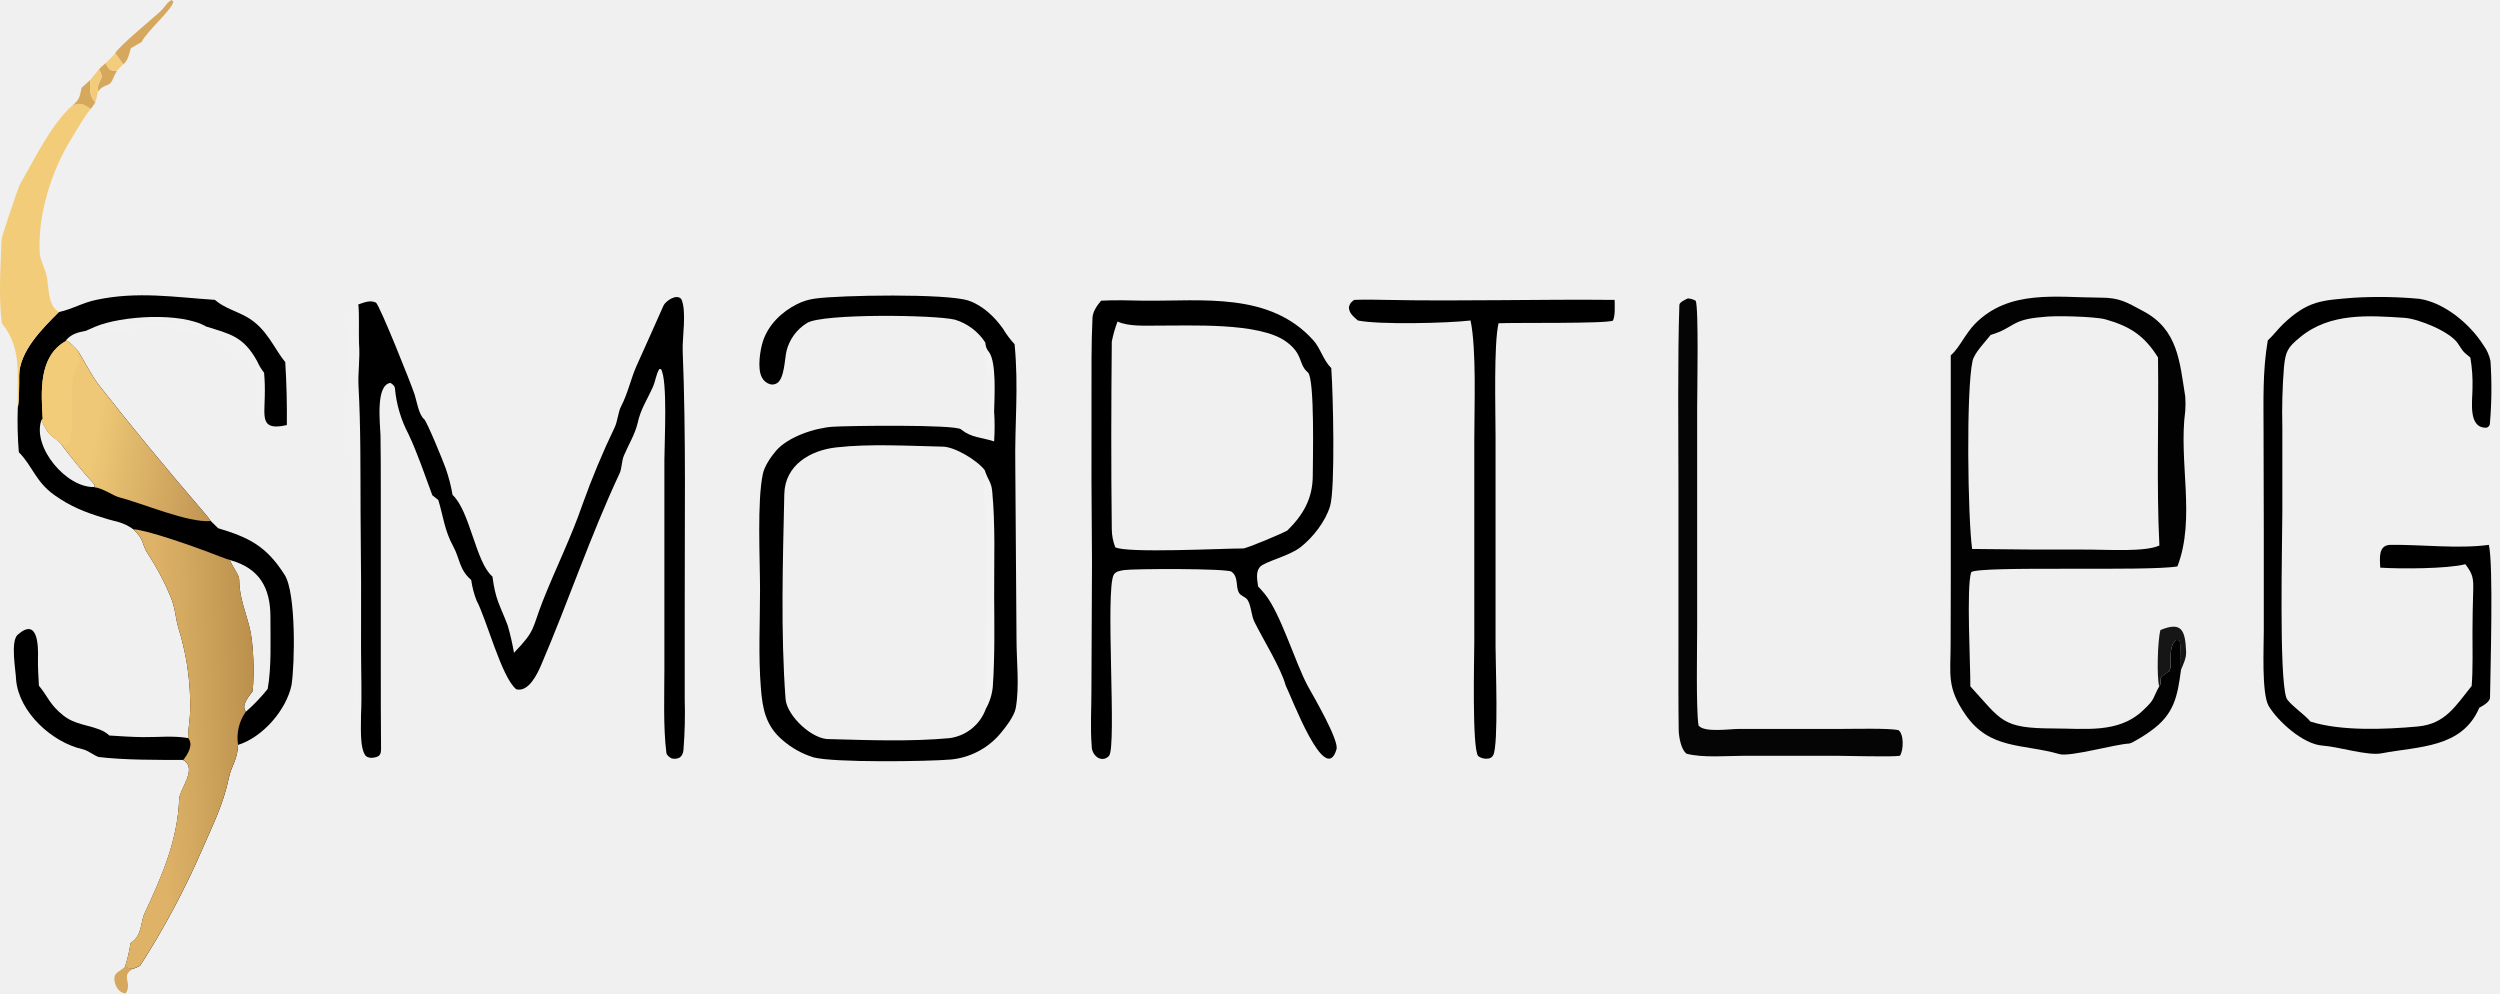
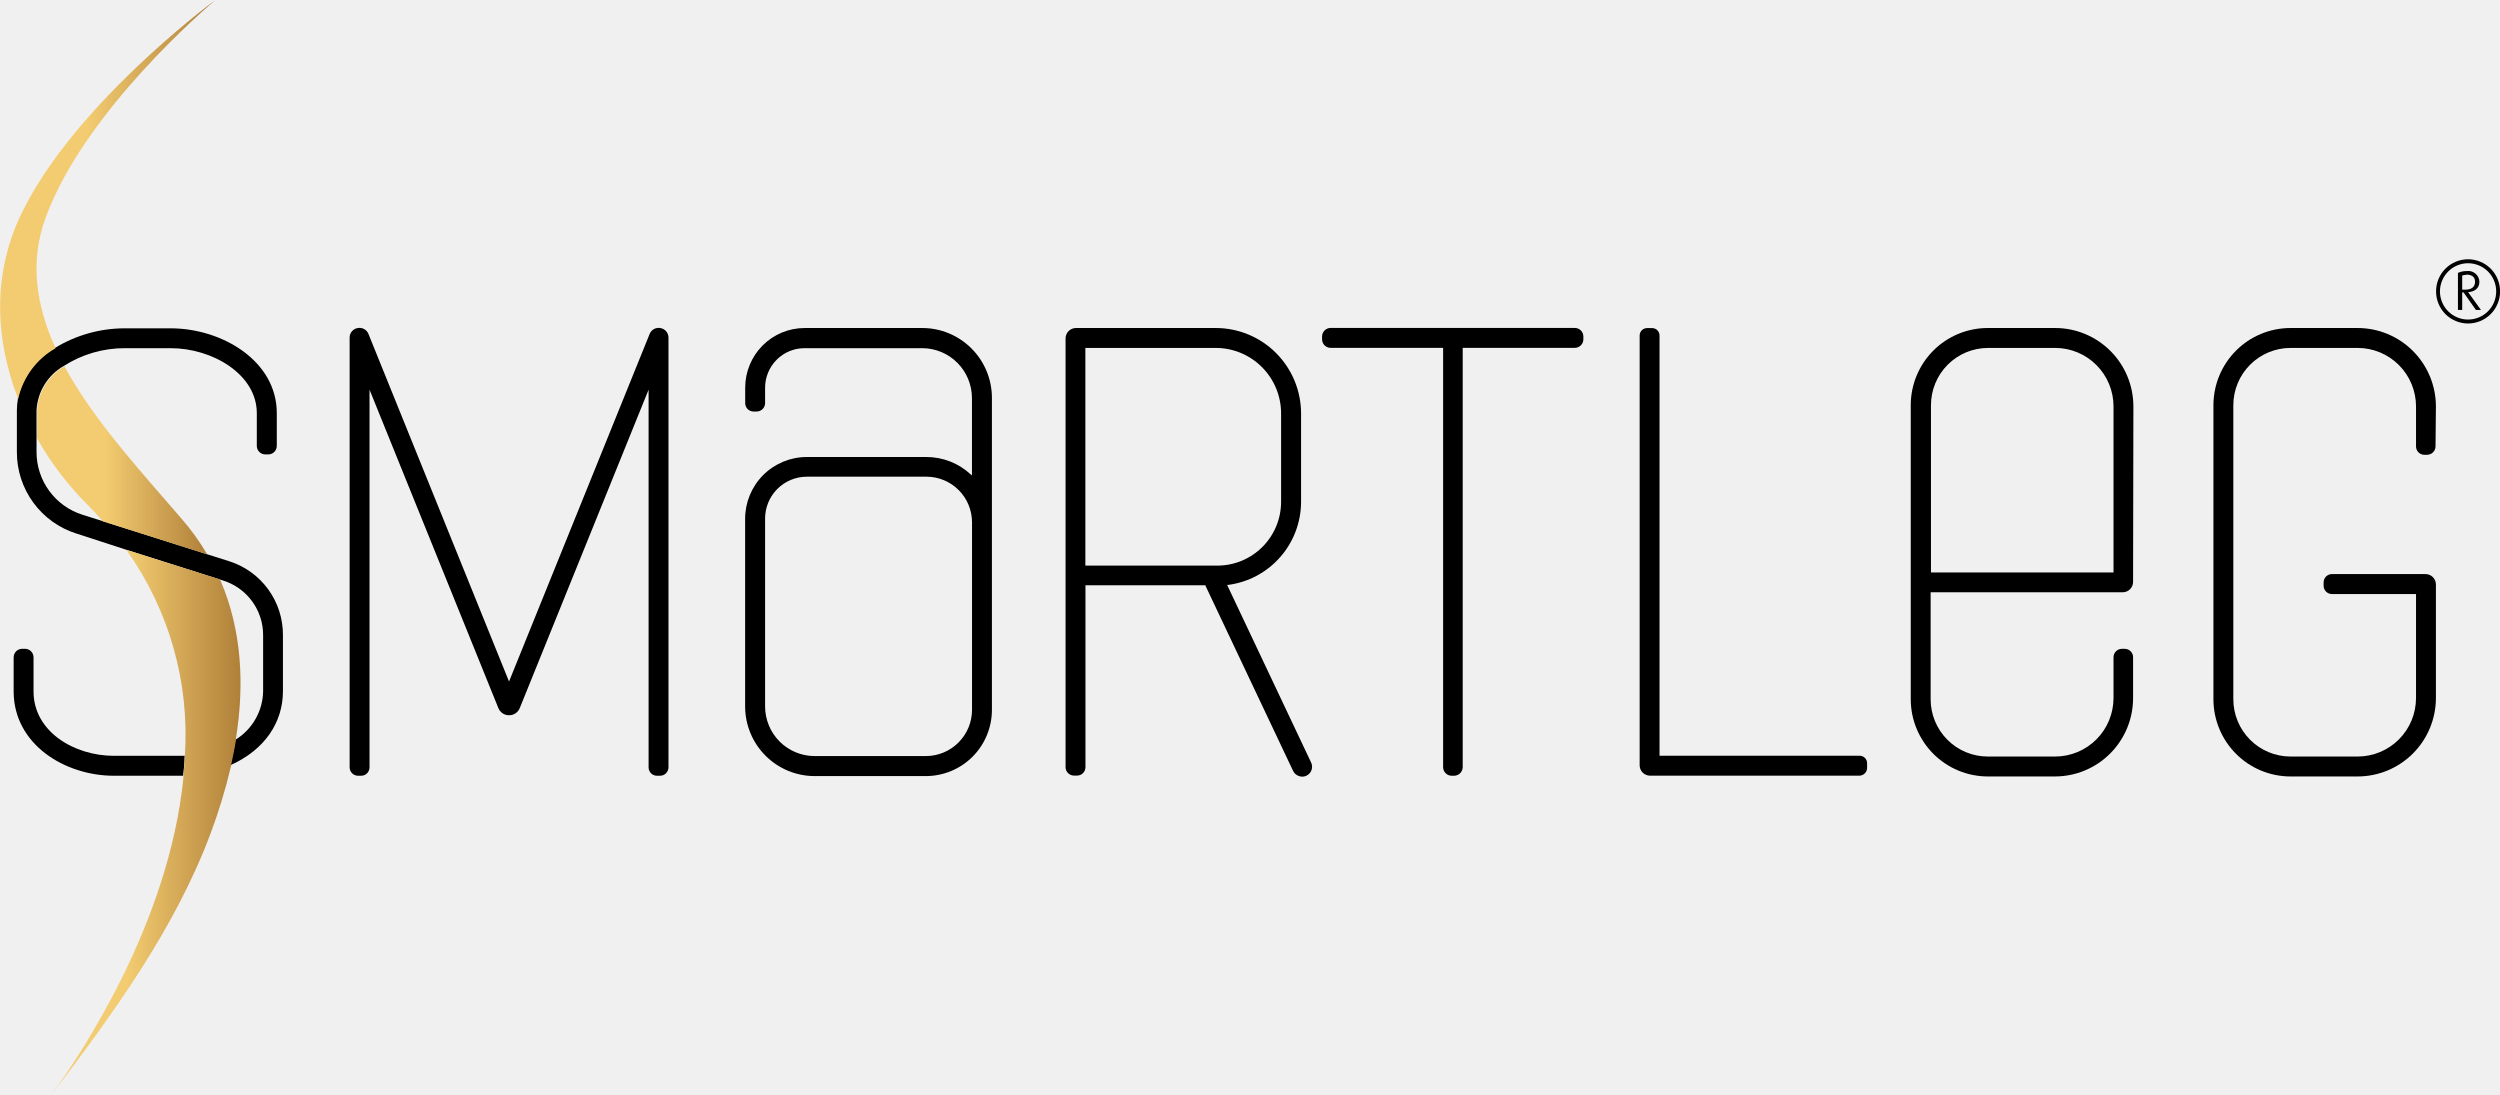
- <svg xmlns="http://www.w3.org/2000/svg" width="151" height="60" viewBox="0 0 151 60" fill="none">
-   <path d="M59.516 20.694C59.087 20.028 58.436 19.537 57.678 19.308C56.474 19.012 49.709 18.929 48.754 19.503C48.131 19.881 47.683 20.489 47.506 21.195C47.391 21.692 47.383 22.845 46.938 23.139C46.875 23.18 46.805 23.208 46.731 23.22C46.657 23.231 46.581 23.227 46.509 23.207C46.403 23.175 46.304 23.122 46.219 23.05C46.134 22.979 46.065 22.89 46.016 22.791C45.735 22.275 45.906 21.162 46.078 20.621C46.405 19.616 47.214 18.835 48.144 18.369C48.492 18.194 48.867 18.08 49.253 18.032C50.733 17.824 57.16 17.718 58.486 18.153C59.337 18.434 60.073 19.133 60.579 19.851C60.779 20.188 61.015 20.504 61.282 20.791C61.534 23.459 61.282 25.617 61.324 28.122L61.397 38.615C61.397 39.945 61.586 41.466 61.349 42.776C61.257 43.272 60.724 43.946 60.396 44.337C59.644 45.213 58.582 45.764 57.433 45.875C56.003 45.997 50.358 46.072 49.143 45.746C48.453 45.535 47.814 45.18 47.27 44.705C46.259 43.852 46.057 42.833 45.958 41.568C45.799 39.618 45.906 37.595 45.906 35.635C45.906 33.736 45.722 30.286 46.078 28.617C46.178 28.147 46.563 27.589 46.871 27.229C47.599 26.38 49.226 25.843 50.319 25.773C51.213 25.716 57.674 25.629 58.049 25.933L58.069 25.954C58.706 26.451 59.235 26.397 60.044 26.661C60.085 26.055 60.085 25.447 60.044 24.84C60.059 23.989 60.196 21.917 59.74 21.272C59.605 21.123 59.525 20.932 59.516 20.731V20.694ZM59.549 42.801C59.781 42.389 59.923 41.931 59.965 41.459C60.088 39.695 60.057 37.833 60.046 36.049C60.034 33.935 60.129 31.738 59.925 29.647C59.871 29.093 59.655 28.977 59.478 28.399C59.037 27.812 57.68 26.988 56.944 26.977C54.878 26.934 52.547 26.79 50.493 27.025C48.933 27.204 47.412 28.095 47.372 29.84C47.285 33.888 47.148 38.178 47.447 42.208C47.524 43.249 49.097 44.716 50.14 44.643C52.522 44.707 54.973 44.799 57.345 44.585C57.842 44.52 58.31 44.32 58.699 44.005C59.088 43.69 59.383 43.273 59.549 42.801Z" fill="black" />
-   <path d="M59.487 28.398C59.664 28.983 59.88 29.1 59.934 29.647C60.142 31.738 60.042 33.935 60.055 36.049C60.055 37.826 60.096 39.688 59.974 41.459C59.932 41.931 59.79 42.389 59.558 42.801C59.41 41.796 59.514 41.207 59.522 40.194L59.547 35.877C59.547 34.487 59.547 33.101 59.547 31.715C59.524 30.891 59.308 29.127 59.487 28.398Z" fill="url(#paint0_linear_2514_1263)" />
-   <path d="M66.507 18.162C67.314 18.114 68.276 18.145 69.11 18.162C72.637 18.195 76.684 17.625 79.316 20.543C79.768 21.044 79.911 21.743 80.413 22.238V22.313C80.517 23.724 80.656 29.5 80.338 30.565C80.059 31.5 79.297 32.471 78.536 33.062C77.851 33.593 76.353 33.93 76.091 34.252C75.829 34.575 75.943 35.047 75.989 35.418C76.124 35.561 76.253 35.709 76.38 35.859C77.358 37.045 78.228 40.035 79 41.454C79.347 42.078 80.883 44.71 80.725 45.255C80.049 47.58 78.003 42.082 77.658 41.408C77.36 40.326 76.305 38.647 75.766 37.559C75.569 37.159 75.583 36.62 75.361 36.248C75.244 36.05 74.945 35.998 74.841 35.813C74.609 35.428 74.828 34.868 74.389 34.533C74.108 34.325 68.494 34.348 67.91 34.431C67.701 34.463 67.391 34.502 67.273 34.708C66.746 35.63 67.458 45.072 66.988 45.647C66.943 45.702 66.887 45.748 66.824 45.781C66.76 45.815 66.691 45.835 66.62 45.84C66.48 45.848 66.343 45.801 66.237 45.709C66.143 45.63 66.067 45.532 66.016 45.421C65.965 45.31 65.938 45.188 65.939 45.066C65.85 43.972 65.922 42.823 65.922 41.722L65.956 33.98C65.925 30.69 65.915 27.399 65.927 24.109C65.927 22.492 65.91 20.794 65.987 19.178C66.01 18.807 66.276 18.433 66.507 18.162ZM77.76 32.039C78.721 31.092 79.285 30.106 79.291 28.736C79.291 27.904 79.422 22.91 79 22.494L78.956 22.457C78.415 21.964 78.727 21.4 77.689 20.638C76.072 19.452 71.888 19.681 69.876 19.667C69.16 19.667 68.155 19.725 67.498 19.421C67.349 19.815 67.233 20.221 67.152 20.634C67.117 24.417 67.106 28.206 67.152 31.989C67.159 32.352 67.23 32.712 67.36 33.052C68.014 33.428 73.912 33.123 75.082 33.127C75.278 33.137 77.439 32.228 77.76 32.039Z" fill="black" />
-   <path d="M117.826 21.463L117.849 21.444C118.344 21.007 118.702 20.169 119.279 19.572C121.345 17.46 124.206 17.97 126.877 17.978C128.024 17.978 128.438 18.248 129.439 18.787C131.557 19.896 131.651 21.852 131.99 23.96C132.009 24.244 132.009 24.529 131.99 24.813C131.574 27.886 132.633 31.307 131.517 34.21C129.813 34.526 119.566 34.16 119.06 34.557C118.76 35.446 119.023 40.267 119.008 41.455C120.916 43.535 120.891 43.991 124.041 43.999C125.914 43.999 127.939 44.307 129.401 42.942C130.207 42.191 129.969 42.264 130.419 41.45C130.714 41.107 130.111 41.074 131.02 40.539C131.278 40.123 130.868 39.083 131.459 38.646L131.638 38.673C131.755 38.927 131.709 40.044 131.73 40.471C131.522 42.069 131.313 43.153 129.903 44.151C129.734 44.295 128.765 44.907 128.602 44.911C127.812 44.94 125.017 45.728 124.399 45.55C122.162 44.907 120.184 45.294 118.717 43.171C117.568 41.507 117.818 40.747 117.818 38.887L117.828 34.726L117.826 21.463ZM120.234 20.231C119.919 20.637 119.254 21.309 119.143 21.796C118.748 23.573 118.854 31.261 119.116 33.157C121.474 33.191 123.826 33.204 126.172 33.194C127.248 33.194 129.589 33.35 130.427 32.947C130.246 29.33 130.396 25.281 130.344 21.59C129.534 20.29 128.665 19.707 127.162 19.287C126.538 19.116 124.041 19.045 123.378 19.149C121.432 19.299 121.705 19.79 120.234 20.231Z" fill="black" fill-opacity="0.99" />
-   <path d="M3.554 18.85C4.464 18.642 4.932 18.299 5.814 18.111C8.311 17.581 10.548 17.951 12.978 18.111L13.003 18.132C13.538 18.594 14.251 18.782 14.876 19.129C16.124 19.814 16.559 21.077 17.229 21.867C17.308 23.134 17.34 24.402 17.325 25.673C15.727 26.039 15.974 25.215 15.991 23.95C16.006 23.471 15.993 22.992 15.951 22.514C15.783 22.303 15.643 22.07 15.535 21.822C14.703 20.307 13.893 20.174 12.452 19.722C10.939 18.844 7.337 19.064 5.745 19.735L5.186 19.982C4.701 20.076 4.337 20.159 3.993 20.54C4.256 20.718 4.493 20.932 4.697 21.177C5.113 21.828 5.496 22.633 5.974 23.257C7.976 25.812 10.044 28.297 12.158 30.76C12.339 30.968 12.574 31.243 12.724 31.464L13.176 31.905C15.001 32.452 16.076 32.96 17.194 34.724C17.889 35.819 17.807 40.103 17.61 41.37C17.3 42.881 15.864 44.531 14.38 44.992C14.355 45.871 13.983 46.241 13.833 46.948C13.488 48.598 12.868 49.797 12.208 51.318C11.152 53.753 9.9 56.098 8.463 58.33C8.334 58.404 8.198 58.465 8.057 58.511C7.753 58.48 7.753 58.53 7.56 58.365C7.708 57.908 7.817 57.439 7.886 56.963C8.606 56.507 8.471 55.729 8.729 55.176C9.794 52.887 10.72 50.796 10.826 48.241C10.849 47.67 11.96 46.403 11.066 45.906C11.32 45.567 11.69 45.011 11.357 44.585C11.378 43.765 11.524 43.326 11.488 42.325C11.461 40.832 11.221 39.351 10.774 37.926C10.585 37.285 10.6 36.74 10.292 36.01C9.91 35.1 9.445 34.228 8.902 33.405C8.529 32.816 8.754 32.633 8.053 31.969C7.383 31.497 7.002 31.526 6.299 31.293C5.132 30.941 4.253 30.594 3.269 29.891C2.148 29.087 1.952 28.132 1.137 27.312C1.064 26.413 1.043 25.51 1.074 24.608C1.159 24.275 1.162 23.097 1.157 22.698C1.153 21.239 2.57 19.828 3.554 18.85ZM14.855 42.987C15.332 42.568 15.771 42.108 16.168 41.613C16.405 40.288 16.332 38.623 16.334 37.265C16.334 35.5 15.673 34.318 13.887 33.825C13.958 34.1 14.443 34.722 14.445 34.972C14.455 36.091 14.828 36.913 15.08 37.92C15.319 38.883 15.371 40.719 15.258 41.751C15.032 42.065 14.537 42.616 14.855 42.978V42.987ZM5.7 29.427L5.725 29.285C5.008 28.505 4.332 27.687 3.7 26.836C3.045 26.147 3.028 26.491 2.497 25.38C1.94 27.025 4.016 29.477 5.706 29.418L5.7 29.427Z" fill="black" />
-   <path d="M8.057 31.969C8.889 32.008 11.696 33.009 12.591 33.348C12.766 33.417 13.785 33.816 13.887 33.816C13.958 34.091 14.443 34.713 14.445 34.963C14.455 36.082 14.828 36.904 15.079 37.911C15.319 38.875 15.371 40.71 15.258 41.742C15.032 42.065 14.536 42.616 14.855 42.978C14.438 43.559 14.267 44.28 14.378 44.986C14.353 45.864 13.981 46.234 13.831 46.942C13.486 48.592 12.866 49.79 12.206 51.311C11.15 53.746 9.897 56.092 8.461 58.323C8.332 58.397 8.196 58.458 8.055 58.504C7.751 58.473 7.751 58.523 7.558 58.359C7.706 57.901 7.815 57.432 7.884 56.956C8.604 56.501 8.469 55.722 8.727 55.169C9.792 52.88 10.718 50.789 10.824 48.234C10.847 47.664 11.958 46.397 11.064 45.899C11.318 45.56 11.688 45.005 11.355 44.578C11.376 43.758 11.521 43.319 11.486 42.318C11.459 40.828 11.219 39.349 10.774 37.926C10.585 37.285 10.6 36.74 10.292 36.01C9.91 35.1 9.445 34.228 8.902 33.404C8.533 32.816 8.758 32.633 8.057 31.969Z" fill="url(#paint1_linear_2514_1263)" />
-   <path d="M2.499 25.383L2.58 25.305C2.484 23.672 2.316 21.539 3.968 20.605L3.995 20.547C4.258 20.725 4.495 20.939 4.698 21.184C5.115 21.835 5.497 22.64 5.976 23.264C7.978 25.82 10.046 28.304 12.16 30.767C12.341 30.976 12.576 31.25 12.726 31.471C11.371 31.591 8.602 30.397 7.183 30.033C6.846 29.945 6.192 29.475 5.705 29.432L5.73 29.29C5.011 28.509 4.333 27.691 3.7 26.839C3.046 26.148 3.03 26.491 2.499 25.383Z" fill="url(#paint2_linear_2514_1263)" />
-   <path d="M2.499 25.383L2.58 25.305C2.484 23.672 2.316 21.539 3.968 20.605L3.995 20.547C4.258 20.725 4.495 20.939 4.698 21.184V21.242C4.727 21.457 4.771 21.67 4.832 21.878C3.901 22.813 4.698 25.865 4.116 26.804C3.908 26.914 3.974 26.885 3.7 26.837C3.046 26.148 3.03 26.491 2.499 25.383Z" fill="#F3CC79" />
-   <path d="M31.045 39.431C32.38 38.035 32.108 38.027 32.774 36.327C33.533 34.392 34.496 32.471 35.179 30.478C35.749 28.885 36.401 27.323 37.133 25.798C37.297 25.455 37.341 24.876 37.511 24.55C37.928 23.755 38.102 22.864 38.458 22.074C38.991 20.888 39.548 19.654 40.077 18.455C40.189 18.203 40.861 17.708 41.153 18.068C41.486 18.784 41.203 20.407 41.234 21.189C41.442 26.379 41.348 31.593 41.357 36.774V42.23C41.387 43.258 41.362 44.286 41.28 45.311C41.234 45.738 40.968 45.888 40.568 45.811C40.439 45.734 40.268 45.623 40.25 45.471C40.056 43.963 40.127 41.984 40.129 40.461V27.769C40.129 26.776 40.337 22.933 39.921 22.292H39.821C39.63 22.598 39.588 23.029 39.434 23.372C39.097 24.127 38.685 24.729 38.514 25.553C38.344 26.254 37.957 26.868 37.682 27.523C37.549 27.829 37.559 28.301 37.428 28.582C35.656 32.363 34.33 36.333 32.682 40.176C32.453 40.711 31.925 41.824 31.182 41.633C30.285 40.896 29.403 37.434 28.781 36.264C28.627 35.866 28.519 35.451 28.46 35.028C27.73 34.404 27.786 33.753 27.374 32.999C26.844 32.026 26.779 31.202 26.473 30.197L26.113 29.914C25.672 28.726 25.212 27.359 24.669 26.212C24.218 25.357 23.941 24.42 23.854 23.457C23.833 23.289 23.714 23.218 23.585 23.127C22.668 23.241 22.961 25.611 22.982 26.285C22.996 27.349 23.002 28.414 23 29.479V40.155C23 41.834 23 43.518 23.015 45.199C23.015 45.578 22.938 45.709 22.551 45.763C22.473 45.778 22.393 45.778 22.316 45.761C22.238 45.745 22.164 45.713 22.099 45.667C21.696 45.199 21.817 43.734 21.806 43.151C21.862 42.022 21.806 40.415 21.806 39.244C21.819 36.489 21.809 33.734 21.777 30.979C21.765 28.424 21.794 25.896 21.654 23.341C21.608 22.488 21.758 21.697 21.683 20.73C21.66 20.087 21.71 18.955 21.64 18.389C21.983 18.276 22.351 18.104 22.703 18.276C22.911 18.38 24.852 23.224 25.05 23.853C25.179 24.269 25.296 25.049 25.622 25.324C25.789 25.463 26.804 27.945 26.919 28.287C27.103 28.809 27.242 29.347 27.335 29.893C28.394 30.873 28.733 33.977 29.744 34.824C29.931 36.241 30.16 36.462 30.666 37.777C30.823 38.321 30.949 38.873 31.045 39.431Z" fill="black" />
-   <path d="M142.162 17.983C143.487 17.905 144.815 17.927 146.136 18.05C147.663 18.283 149.209 19.59 150.008 20.863C150.214 21.143 150.356 21.465 150.425 21.806C150.509 23.059 150.498 24.316 150.391 25.568C150.379 25.741 150.31 25.761 150.204 25.832C149.051 25.894 149.338 24.217 149.338 23.491C149.359 22.856 149.316 22.22 149.209 21.594C148.681 21.177 148.779 21.209 148.44 20.722C147.953 20.02 146.099 19.265 145.252 19.199C143.075 19.053 140.735 18.88 138.937 20.36C138.165 20.984 138.046 21.234 137.951 22.18C137.856 23.383 137.823 24.59 137.853 25.797V30.922C137.853 32.723 137.645 40.842 138.094 42.141C138.215 42.49 139.207 43.156 139.551 43.583C141.398 44.172 144.085 44.057 146.016 43.882C147.701 43.73 148.304 42.653 149.289 41.431C149.37 40.48 149.336 39.113 149.338 38.131C149.338 37.336 149.357 36.537 149.38 35.742C149.403 34.948 149.38 34.702 148.908 34.078C147.838 34.359 144.954 34.367 143.766 34.286C143.745 33.733 143.627 32.917 144.39 32.909C146.24 32.886 148.504 33.162 150.329 32.909C150.608 34.176 150.42 40.435 150.398 42.122C150.398 42.393 149.981 42.621 149.75 42.746C148.71 45.197 146.084 45.073 143.843 45.501C143.001 45.663 141.253 45.1 140.273 45.033C139.12 44.954 137.58 43.577 137.014 42.617C136.598 41.816 136.733 39.117 136.733 38.106V32.047L136.719 26.069C136.719 24.197 136.654 22.411 136.975 20.559C137.208 20.362 137.616 19.848 137.886 19.588C139.405 18.14 140.242 18.142 142.162 17.983Z" fill="black" />
-   <path d="M81.792 18.114C82.431 18.087 83.099 18.098 83.74 18.114C88.317 18.206 92.943 18.066 97.524 18.114C97.524 18.478 97.57 19.051 97.422 19.363C97.073 19.56 91.457 19.477 90.512 19.525C90.217 20.788 90.331 24.768 90.331 26.312V39.034C90.331 40.11 90.523 44.989 90.19 45.611C90.161 45.667 90.118 45.715 90.067 45.752C90.015 45.788 89.955 45.811 89.892 45.819C89.678 45.851 89.46 45.798 89.285 45.672C88.9 45.216 89.047 39.691 89.047 38.751V26.535C89.047 24.625 89.187 21.102 88.821 19.358C87.462 19.521 83.292 19.621 82.019 19.358C81.757 19.125 81.476 18.926 81.474 18.547C81.551 18.291 81.596 18.268 81.792 18.114Z" fill="black" />
-   <path d="M101.948 18.023C102.113 18.035 102.272 18.082 102.416 18.163C102.61 18.487 102.508 23.781 102.508 24.599V37.932C102.508 39.116 102.435 42.84 102.591 43.818C102.932 44.266 104.464 44.026 105.046 44.026H111.299C112.011 44.026 114.064 43.976 114.659 44.097C115.005 44.326 114.984 45.31 114.755 45.649C114.26 45.73 111.634 45.649 110.885 45.649H105.408C104.343 45.649 102.857 45.785 101.871 45.525C101.534 45.289 101.397 44.484 101.393 44.085C101.37 42.406 101.378 40.724 101.378 39.045V29.363C101.378 26.303 101.324 21.594 101.434 18.419C101.432 18.259 101.788 18.096 101.948 18.023Z" fill="black" fill-opacity="0.98" />
-   <path d="M4.395 6.351C4.849 6.237 4.905 6.229 5.298 6.462C5.36 6.499 5.423 6.537 5.483 6.576C5.032 7.111 4.697 7.766 4.32 8.366C3.107 10.313 2.285 12.943 2.397 15.232C2.422 15.711 2.66 16.083 2.782 16.528C2.991 17.259 2.818 18.401 3.554 18.844C2.57 19.822 1.153 21.233 1.162 22.689C1.162 23.089 1.162 24.267 1.078 24.599C0.983 22.804 1.407 21.131 0.123 19.539C-0.104 18.16 0.042 15.887 0.094 14.464C0.094 14.308 1.105 11.31 1.199 11.146C2.06 9.66 3.09 7.485 4.395 6.351Z" fill="#F3CC79" />
-   <path d="M11.072 45.9C9.545 45.9 7.475 45.91 5.956 45.723C5.631 45.608 5.332 45.332 4.995 45.255C3.137 44.839 1.147 43.014 0.973 41.07C0.96 40.533 0.615 38.738 1.07 38.336C2.279 37.271 2.319 38.977 2.294 39.772C2.281 40.273 2.323 40.931 2.35 41.414C2.92 42.106 2.993 42.562 3.854 43.238C4.716 43.915 5.935 43.782 6.603 44.424C7.279 44.47 7.958 44.514 8.634 44.522C9.558 44.533 10.45 44.425 11.364 44.578C11.699 45.005 11.326 45.565 11.072 45.9Z" fill="black" />
-   <path d="M21.709 20.727C21.784 21.694 21.634 22.485 21.68 23.338C21.819 25.893 21.79 28.421 21.803 30.976C21.833 33.731 21.843 36.486 21.832 39.241C21.832 40.412 21.878 42.019 21.832 43.148C21.401 43.502 21.998 45.288 21.387 45.614C21.274 45.479 21.343 33.044 21.345 31.659C21.345 29.557 21.093 26.084 21.16 24.016C21.155 23.659 21.17 23.302 21.205 22.947C21.497 21.819 21.707 21.892 21.709 20.727Z" fill="url(#paint3_linear_2514_1263)" />
-   <path d="M5.748 19.742C6.917 20.125 9.035 19.136 10.406 19.534C11.031 19.715 11.846 20.1 12.454 19.742C13.896 20.193 14.703 20.326 15.538 21.841C15.645 22.089 15.785 22.322 15.954 22.534C15.995 23.011 16.008 23.491 15.993 23.97C15.901 24.331 15.85 24.702 15.839 25.075L15.743 24.9C15.706 24.956 15.656 25.003 15.598 25.037C15.294 24.721 15.598 22.599 15.39 22.349C14.672 21.541 13.725 20.876 12.96 20.089C12.791 20.089 11.21 20.131 11.133 20.089C9.287 19.178 7.822 20.224 5.947 20.104C5.652 20.083 5.423 20.12 5.188 19.995L5.748 19.742Z" fill="#FEFDFE" fill-opacity="0.05" />
-   <path d="M13.178 31.9C14.905 31.307 17.015 33.512 17.672 34.875C18.213 35.995 18.592 40.602 17.909 41.633L17.789 41.673C17.709 41.583 17.648 41.478 17.608 41.365C17.816 40.098 17.891 35.814 17.192 34.719C16.078 32.955 15.002 32.455 13.178 31.9Z" fill="#FEFDFE" fill-opacity="0.02" />
-   <path d="M130.491 38.054C131.771 37.526 131.988 38.054 132.042 39.365C132.058 39.758 131.873 40.112 131.723 40.478C131.702 40.052 131.748 38.934 131.632 38.681L131.453 38.654C130.862 39.093 131.272 40.137 131.014 40.547C130.104 41.082 130.708 41.115 130.412 41.458C130.263 40.859 130.317 38.697 130.491 38.054Z" fill="black" fill-opacity="0.91" />
-   <path d="M59.478 21.758C59.503 21.922 59.54 22.351 59.627 22.445L59.879 22.316C60.069 23.127 59.848 24.142 60.048 24.831C60.088 25.437 60.088 26.046 60.048 26.652C59.239 26.387 58.71 26.444 58.073 25.944C58.312 25.944 59.322 25.905 59.48 25.784C59.615 24.964 59.378 22.865 59.478 21.758Z" fill="#FEFDFE" fill-opacity="0.04" />
-   <path d="M6.956 3.221C7.147 2.805 9.295 1.069 9.753 0.624C9.961 0.416 10.108 0.11 10.377 0L10.47 0.092C10.447 0.529 8.918 1.831 8.546 2.543L7.903 2.909C7.799 3.267 7.732 3.666 7.435 3.891C7.356 3.741 7.068 3.373 6.956 3.221Z" fill="#D6A85C" fill-opacity="0.99" />
-   <path d="M21.148 24.017C20.875 22.906 21.229 20.222 21.186 18.967C21.186 18.936 21.52 18.701 21.548 18.437L21.664 18.387C21.735 18.953 21.685 20.085 21.708 20.727C21.708 21.893 21.5 21.82 21.194 22.948C21.159 23.303 21.143 23.66 21.148 24.017Z" fill="#FEFDFE" fill-opacity="0.07" />
-   <path d="M7.566 58.359C7.76 58.524 7.76 58.474 8.064 58.505C7.231 58.936 8.028 59.337 7.594 60.001C7.177 59.982 6.934 59.55 6.909 59.156C6.882 58.69 7.298 58.684 7.566 58.359Z" fill="#D6A85C" fill-opacity="0.99" />
-   <path d="M4.926 5.305L5.454 4.824C5.429 5.409 5.371 5.729 5.758 6.185C5.677 6.322 5.585 6.453 5.483 6.576C5.423 6.537 5.36 6.499 5.298 6.462C4.905 6.229 4.849 6.237 4.395 6.351C4.819 5.989 4.809 5.848 4.926 5.305Z" fill="#D6A85C" />
-   <path d="M5.972 4.187C6.076 4.07 6.251 3.925 6.372 3.816C6.596 4.185 6.623 4.299 7.069 4.274C6.977 4.421 6.897 4.576 6.831 4.736C6.623 5.323 6.313 4.992 5.912 5.545C5.831 4.738 6.405 4.903 5.972 4.187Z" fill="#D6A85C" fill-opacity="0.99" />
-   <path d="M59.515 20.691V20.721C59.525 20.922 59.604 21.113 59.74 21.262C60.196 21.907 60.058 23.979 60.044 24.83C59.836 24.141 60.065 23.126 59.875 22.314L59.623 22.443C59.536 22.35 59.499 21.921 59.474 21.757C59.463 21.199 59.386 21.295 59.515 20.691Z" fill="#FEFDFE" fill-opacity="0.16" />
-   <path d="M5.972 4.188C6.388 4.903 5.831 4.739 5.912 5.546C5.874 5.763 5.822 5.977 5.758 6.187C5.371 5.731 5.429 5.411 5.454 4.826L5.972 4.188Z" fill="#F3CC79" fill-opacity="0.99" />
-   <path d="M6.371 3.818C6.581 3.635 6.777 3.436 6.956 3.223C7.068 3.375 7.355 3.741 7.434 3.888L7.068 4.276C6.623 4.3 6.596 4.186 6.371 3.818Z" fill="#F3CC79" fill-opacity="0.98" />
+ <svg xmlns="http://www.w3.org/2000/svg" width="137" height="60" viewBox="0 0 137 60" fill="none">
+   <g clip-path="url(#clip0_2765_9444)">
+     <path d="M36.001 42.511H36.174C36.296 42.51 36.412 42.461 36.497 42.375C36.583 42.289 36.632 42.173 36.633 42.052V18.503C36.634 18.379 36.591 18.258 36.512 18.162C36.433 18.066 36.322 18.001 36.2 17.979C36.078 17.953 35.95 17.971 35.84 18.031C35.73 18.09 35.645 18.187 35.599 18.304L27.896 37.345L27.857 37.254L20.193 18.304C20.148 18.187 20.062 18.09 19.952 18.031C19.842 17.971 19.715 17.953 19.592 17.979C19.47 18 19.359 18.065 19.28 18.161C19.2 18.257 19.158 18.379 19.16 18.503V42.052C19.161 42.173 19.209 42.289 19.295 42.375C19.381 42.461 19.497 42.51 19.618 42.511H19.791C19.913 42.511 20.029 42.463 20.115 42.377C20.201 42.29 20.25 42.173 20.25 42.052V21.355L20.328 21.546L27.308 38.797C27.354 38.915 27.435 39.017 27.54 39.088C27.645 39.16 27.769 39.197 27.896 39.195C28.023 39.197 28.148 39.16 28.253 39.088C28.358 39.017 28.439 38.915 28.485 38.797L35.543 21.355V42.052C35.543 42.173 35.591 42.29 35.677 42.377C35.763 42.463 35.88 42.511 36.001 42.511Z" fill="black" />
+     <path d="M44.643 42.529H50.741C51.7 42.527 52.619 42.145 53.297 41.466C53.974 40.787 54.356 39.866 54.357 38.905V21.797C54.356 20.784 53.953 19.812 53.238 19.096C52.523 18.379 51.554 17.976 50.542 17.975H44.094C43.23 17.976 42.401 18.321 41.791 18.933C41.18 19.546 40.837 20.377 40.837 21.243V22.088C40.836 22.149 40.848 22.209 40.87 22.265C40.893 22.321 40.927 22.372 40.97 22.416C41.012 22.459 41.063 22.493 41.119 22.516C41.175 22.54 41.235 22.552 41.295 22.552H41.468C41.59 22.55 41.707 22.501 41.793 22.414C41.879 22.327 41.927 22.21 41.927 22.088V21.247C41.927 20.672 42.155 20.121 42.56 19.715C42.966 19.308 43.516 19.08 44.089 19.08H50.538C51.26 19.081 51.953 19.369 52.463 19.881C52.974 20.393 53.261 21.087 53.263 21.811V26.058L53.194 25.997C52.535 25.385 51.67 25.045 50.772 25.044H44.21C43.315 25.044 42.455 25.401 41.822 26.035C41.188 26.67 40.833 27.531 40.833 28.429V38.727C40.837 39.737 41.241 40.704 41.955 41.416C42.669 42.129 43.635 42.529 44.643 42.529ZM41.927 28.416C41.927 28.115 41.986 27.817 42.101 27.539C42.216 27.26 42.384 27.008 42.597 26.795C42.809 26.582 43.062 26.413 43.339 26.298C43.617 26.182 43.914 26.123 44.215 26.123H50.776C51.436 26.124 52.069 26.388 52.536 26.856C53.003 27.324 53.266 27.958 53.267 28.62V38.901C53.266 39.572 52.999 40.215 52.526 40.689C52.053 41.164 51.411 41.431 50.741 41.432H44.643C43.922 41.432 43.232 41.145 42.722 40.635C42.213 40.124 41.927 39.432 41.927 38.71V28.416Z" fill="black" />
+     <path d="M71.852 41.792L67.246 32.053H67.302C68.406 31.909 69.419 31.367 70.155 30.53C70.89 29.693 71.296 28.617 71.299 27.502V22.656C71.297 21.415 70.805 20.225 69.929 19.347C69.053 18.469 67.866 17.976 66.627 17.975H58.964C58.812 17.975 58.667 18.035 58.56 18.142C58.453 18.25 58.393 18.395 58.393 18.547V42.043C58.394 42.165 58.443 42.282 58.53 42.368C58.616 42.454 58.733 42.502 58.855 42.502H59.024C59.146 42.502 59.262 42.454 59.348 42.368C59.434 42.282 59.483 42.165 59.483 42.043V32.074H66.061V32.1L70.862 42.247C70.925 42.377 71.037 42.477 71.173 42.524C71.242 42.552 71.317 42.565 71.392 42.561C71.466 42.557 71.539 42.537 71.606 42.502C71.731 42.439 71.826 42.33 71.872 42.197C71.918 42.064 71.911 41.919 71.852 41.792ZM59.478 30.995V19.067H66.623C67.573 19.067 68.484 19.445 69.155 20.118C69.827 20.791 70.204 21.704 70.204 22.656V27.502C70.203 28.428 69.835 29.317 69.18 29.972C68.526 30.627 67.639 30.995 66.714 30.995H59.478Z" fill="black" />
+     <path d="M79.537 42.511H79.68C79.806 42.511 79.927 42.461 80.017 42.371C80.106 42.282 80.156 42.161 80.156 42.034V19.062H86.293C86.356 19.063 86.417 19.051 86.475 19.028C86.533 19.004 86.585 18.97 86.629 18.926C86.674 18.882 86.709 18.829 86.733 18.772C86.757 18.714 86.769 18.652 86.769 18.59V18.443C86.769 18.38 86.757 18.319 86.733 18.261C86.709 18.203 86.674 18.151 86.629 18.107C86.585 18.063 86.533 18.028 86.475 18.005C86.417 17.982 86.356 17.97 86.293 17.97H72.924C72.862 17.97 72.8 17.982 72.743 18.005C72.685 18.028 72.633 18.063 72.588 18.107C72.544 18.151 72.509 18.203 72.485 18.261C72.461 18.319 72.449 18.38 72.449 18.443V18.59C72.449 18.652 72.461 18.714 72.485 18.772C72.509 18.829 72.544 18.882 72.588 18.926C72.633 18.97 72.685 19.004 72.743 19.028C72.8 19.051 72.862 19.063 72.924 19.062H79.083V42.034C79.082 42.157 79.129 42.276 79.214 42.365C79.299 42.454 79.415 42.507 79.537 42.511Z" fill="black" />
+     <path d="M90.536 17.979H90.259C90.151 17.979 90.048 18.022 89.972 18.098C89.895 18.175 89.853 18.278 89.853 18.386V41.935C89.853 42.086 89.912 42.231 90.018 42.338C90.124 42.445 90.269 42.506 90.419 42.507H101.911C102.017 42.501 102.116 42.456 102.191 42.381C102.266 42.306 102.311 42.206 102.317 42.099V41.822C102.317 41.714 102.274 41.61 102.198 41.534C102.122 41.458 102.019 41.415 101.911 41.415H90.942V18.386C90.942 18.278 90.9 18.175 90.823 18.098C90.747 18.022 90.644 17.979 90.536 17.979Z" fill="black" />
+     <path d="M116.91 22.27C116.909 21.133 116.459 20.042 115.657 19.237C114.855 18.432 113.768 17.978 112.633 17.975H108.926C107.808 17.976 106.735 18.422 105.944 19.215C105.154 20.008 104.709 21.084 104.709 22.205V38.316C104.709 39.438 105.154 40.514 105.946 41.308C106.737 42.102 107.811 42.549 108.931 42.55H112.616C113.75 42.548 114.837 42.095 115.639 41.291C116.441 40.486 116.892 39.396 116.893 38.259V36.014C116.893 35.893 116.845 35.777 116.76 35.691C116.675 35.605 116.56 35.556 116.439 35.555H116.279C116.158 35.556 116.042 35.605 115.956 35.69C115.87 35.776 115.822 35.892 115.821 36.014V38.255C115.819 39.103 115.483 39.917 114.885 40.517C114.286 41.117 113.475 41.456 112.629 41.458H108.926C108.097 41.457 107.301 41.126 106.715 40.537C106.129 39.949 105.799 39.151 105.799 38.32V32.456H116.327C116.477 32.456 116.621 32.396 116.727 32.289C116.833 32.183 116.893 32.038 116.893 31.888L116.91 22.27ZM115.821 31.372H105.817V22.205C105.817 21.373 106.146 20.576 106.732 19.988C107.319 19.399 108.114 19.068 108.944 19.067H112.633C113.479 19.069 114.29 19.408 114.887 20.008C115.485 20.608 115.821 21.422 115.821 22.27V31.372Z" fill="black" />
+     <path d="M133.488 22.27C133.486 21.131 133.034 20.04 132.23 19.235C131.427 18.43 130.338 17.977 129.202 17.975H125.513C124.394 17.977 123.322 18.424 122.532 19.216C121.742 20.009 121.297 21.084 121.296 22.205V38.32C121.297 39.441 121.742 40.515 122.532 41.308C123.322 42.101 124.394 42.548 125.513 42.55H129.202C130.338 42.548 131.427 42.095 132.23 41.29C133.034 40.485 133.486 39.393 133.488 38.255V32.031C133.488 31.879 133.428 31.733 133.321 31.626C133.214 31.519 133.069 31.459 132.917 31.459H127.788C127.667 31.46 127.551 31.509 127.466 31.595C127.381 31.681 127.334 31.797 127.334 31.918V32.096C127.334 32.217 127.381 32.333 127.466 32.419C127.551 32.505 127.667 32.554 127.788 32.555H132.398V38.255C132.397 39.104 132.06 39.918 131.461 40.519C130.862 41.119 130.049 41.457 129.202 41.458H125.517C124.686 41.457 123.89 41.125 123.303 40.536C122.716 39.947 122.386 39.148 122.386 38.316V22.205C122.387 21.374 122.717 20.577 123.303 19.989C123.889 19.401 124.683 19.069 125.513 19.067H129.202C130.049 19.068 130.862 19.406 131.461 20.006C132.06 20.607 132.397 21.421 132.398 22.27V24.463C132.398 24.581 132.443 24.694 132.523 24.779C132.604 24.865 132.714 24.916 132.831 24.922H133.008C133.129 24.921 133.245 24.873 133.331 24.787C133.417 24.701 133.465 24.585 133.467 24.463L133.488 22.27Z" fill="black" />
+     <path d="M135.149 15.062C135.074 15.062 134.999 15.076 134.928 15.101V15.872H135.11C135.382 15.872 135.633 15.768 135.633 15.439C135.633 15.11 135.369 15.049 135.149 15.049M135.681 16.986L135.002 16.024H134.928V16.986H134.695V14.954C134.847 14.886 135.012 14.852 135.179 14.854C135.264 14.842 135.35 14.849 135.433 14.873C135.515 14.897 135.591 14.938 135.656 14.994C135.722 15.049 135.775 15.118 135.812 15.196C135.849 15.273 135.869 15.357 135.871 15.443C135.871 15.794 135.607 15.989 135.253 16.011L135.958 16.986H135.681ZM135.248 14.425C134.84 14.426 134.449 14.589 134.161 14.878C133.872 15.167 133.71 15.559 133.709 15.968C133.709 16.377 133.871 16.769 134.159 17.059C134.448 17.348 134.84 17.511 135.248 17.511C135.451 17.511 135.651 17.472 135.839 17.395C136.026 17.317 136.196 17.204 136.34 17.06C136.483 16.917 136.597 16.747 136.675 16.559C136.752 16.372 136.792 16.171 136.792 15.968C136.791 15.558 136.628 15.166 136.339 14.876C136.049 14.587 135.657 14.425 135.248 14.425ZM135.248 17.727C135.018 17.727 134.79 17.682 134.577 17.593C134.364 17.505 134.171 17.375 134.008 17.212C133.845 17.048 133.716 16.854 133.629 16.641C133.541 16.427 133.496 16.199 133.497 15.968C133.496 15.737 133.541 15.508 133.629 15.295C133.716 15.081 133.845 14.887 134.008 14.724C134.171 14.56 134.364 14.431 134.577 14.342C134.79 14.254 135.018 14.208 135.248 14.208C135.714 14.208 136.161 14.393 136.49 14.723C136.819 15.053 137.004 15.501 137.004 15.968C137.004 16.434 136.819 16.882 136.49 17.212C136.161 17.542 135.714 17.727 135.248 17.727Z" fill="black" />
+     <path d="M15.505 34.809V37.878C15.505 39.611 14.48 41.089 12.677 41.908L12.633 41.93C12.685 41.7 12.733 41.466 12.776 41.237C12.819 41.007 12.867 40.777 12.901 40.543L12.949 40.508C13.392 40.226 13.759 39.838 14.015 39.379C14.272 38.92 14.411 38.404 14.419 37.878V34.809C14.422 34.14 14.21 33.489 13.815 32.949C13.421 32.41 12.864 32.012 12.227 31.814L12.028 31.749L6.868 30.11L4.204 29.244C3.251 28.948 2.418 28.353 1.828 27.547C1.238 26.741 0.921 25.766 0.925 24.766V22.491C0.927 22.276 0.945 22.061 0.982 21.849C0.982 21.828 0.982 21.815 0.982 21.793C1.115 21.223 1.364 20.686 1.714 20.217C2.064 19.748 2.506 19.356 3.014 19.067C4.17 18.361 5.498 17.989 6.851 17.992H9.355C12.149 17.992 15.168 19.764 15.168 22.638V24.437C15.168 24.56 15.119 24.678 15.032 24.765C14.945 24.852 14.828 24.901 14.705 24.901H14.536C14.414 24.901 14.296 24.852 14.209 24.765C14.122 24.678 14.073 24.56 14.073 24.437V22.638C14.073 20.51 11.634 19.08 9.355 19.08H6.851C5.662 19.075 4.497 19.414 3.494 20.055C3.062 20.303 2.698 20.656 2.437 21.081C2.176 21.507 2.027 21.992 2.002 22.491V24.766C2 25.534 2.244 26.282 2.697 26.901C3.15 27.52 3.788 27.978 4.519 28.208L5.614 28.554L11.318 30.362L12.547 30.752C13.409 31.021 14.161 31.561 14.694 32.291C15.226 33.022 15.511 33.904 15.505 34.809Z" fill="black" />
+     <path d="M10.116 41.436C10.116 41.796 10.073 42.155 10.034 42.511H6.241C3.538 42.511 0.748 40.777 0.748 37.89V36.022C0.748 35.9 0.796 35.782 0.882 35.694C0.968 35.607 1.084 35.556 1.206 35.554H1.375C1.498 35.555 1.616 35.605 1.703 35.693C1.789 35.781 1.838 35.899 1.838 36.022V37.89C1.838 40.101 4.074 41.419 6.241 41.419H10.133V41.444L10.116 41.436Z" fill="black" />
+     <path d="M3.04 19.084C2.533 19.374 2.09 19.765 1.74 20.235C1.39 20.704 1.141 21.24 1.008 21.81C1.008 21.832 1.008 21.845 1.008 21.867L0.977 21.806C-0.195 18.772 -0.493 15.209 1.142 11.776C3.949 5.882 11.34 0.338 11.803 0C11.37 0.377 4.654 6.068 2.504 11.919C1.609 14.351 1.989 16.73 3.014 19.01V19.049L3.04 19.084Z" fill="url(#paint0_linear_2765_9444)" />
+     <path d="M11.323 30.332L11.349 30.379L5.644 28.572L5.601 28.52C5.341 28.23 5.078 27.943 4.788 27.653C3.732 26.598 2.822 25.408 2.08 24.112L2.037 24.025V22.508C2.062 22.009 2.211 21.524 2.472 21.099C2.733 20.673 3.096 20.32 3.529 20.072L3.551 20.111C5.186 23.111 7.807 25.928 9.956 28.433C10.463 29.015 10.916 29.642 11.31 30.306L11.323 30.332Z" fill="url(#paint1_linear_2765_9444)" />
+     <path d="M12.932 40.457C12.932 40.457 12.932 40.478 12.932 40.487V40.543C12.897 40.777 12.854 41.007 12.806 41.237C12.759 41.467 12.715 41.701 12.664 41.93C12.664 41.93 12.664 41.952 12.664 41.965C12.367 43.232 11.989 44.479 11.53 45.697C9.58 50.898 6.215 55.536 2.815 60C4.45 57.764 9.26 50.556 10.051 42.615V42.55C10.051 42.55 10.051 42.524 10.051 42.511C10.09 42.156 10.116 41.796 10.133 41.436V41.41C10.135 41.397 10.135 41.384 10.133 41.371C10.388 37.388 9.267 33.437 6.959 30.184L6.911 30.128L12.045 31.749L12.071 31.801L12.097 31.844C13.256 34.566 13.399 37.527 12.932 40.457Z" fill="url(#paint2_linear_2765_9444)" />
+   </g>
  <defs>
-     <linearGradient id="paint0_linear_2514_1263" x1="61.228" y1="34.978" x2="60.936" y2="34.978" gradientUnits="userSpaceOnUse">
-       <stop stop-color="#FFFEFE" stop-opacity="0.04" />
-       <stop offset="1" stop-color="#FCFCFC" stop-opacity="0.11" />
+     <linearGradient id="paint0_linear_2765_9444" x1="-8.19279e-05" y1="10.931" x2="11.794" y2="10.931" gradientUnits="userSpaceOnUse">
+       <stop stop-color="#F3CC71" />
+       <stop offset="0.4" stop-color="#F3CC71" />
+       <stop offset="1" stop-color="#B08039" />
    </linearGradient>
-     <linearGradient id="paint1_linear_2514_1263" x1="17.172" y1="44.248" x2="9.678" y2="44.521" gradientUnits="userSpaceOnUse">
-       <stop stop-color="#B18644" />
-       <stop offset="1" stop-color="#DEB368" />
+     <linearGradient id="paint1_linear_2765_9444" x1="2.033" y1="25.226" x2="11.349" y2="25.226" gradientUnits="userSpaceOnUse">
+       <stop stop-color="#F3CC71" />
+       <stop offset="0.4" stop-color="#F3CC71" />
+       <stop offset="1" stop-color="#B08039" />
    </linearGradient>
-     <linearGradient id="paint2_linear_2514_1263" x1="14.822" y1="26.27" x2="5.976" y2="24.815" gradientUnits="userSpaceOnUse">
-       <stop stop-color="#BA8C4D" />
-       <stop offset="1" stop-color="#EEC876" />
+     <linearGradient id="paint2_linear_2765_9444" x1="2.794" y1="45.055" x2="13.182" y2="45.055" gradientUnits="userSpaceOnUse">
+       <stop stop-color="#F3CC71" />
+       <stop offset="0.4" stop-color="#F3CC71" />
+       <stop offset="1" stop-color="#B08039" />
    </linearGradient>
-     <linearGradient id="paint3_linear_2514_1263" x1="24.83" y1="32.752" x2="22.331" y2="32.45" gradientUnits="userSpaceOnUse">
-       <stop stop-color="white" stop-opacity="0" />
-       <stop offset="1" stop-color="#FDFEFE" stop-opacity="0.04" />
-     </linearGradient>
+     <clipPath id="clip0_2765_9444">
+       <rect width="137" height="60" fill="white" />
+     </clipPath>
  </defs>
</svg>
